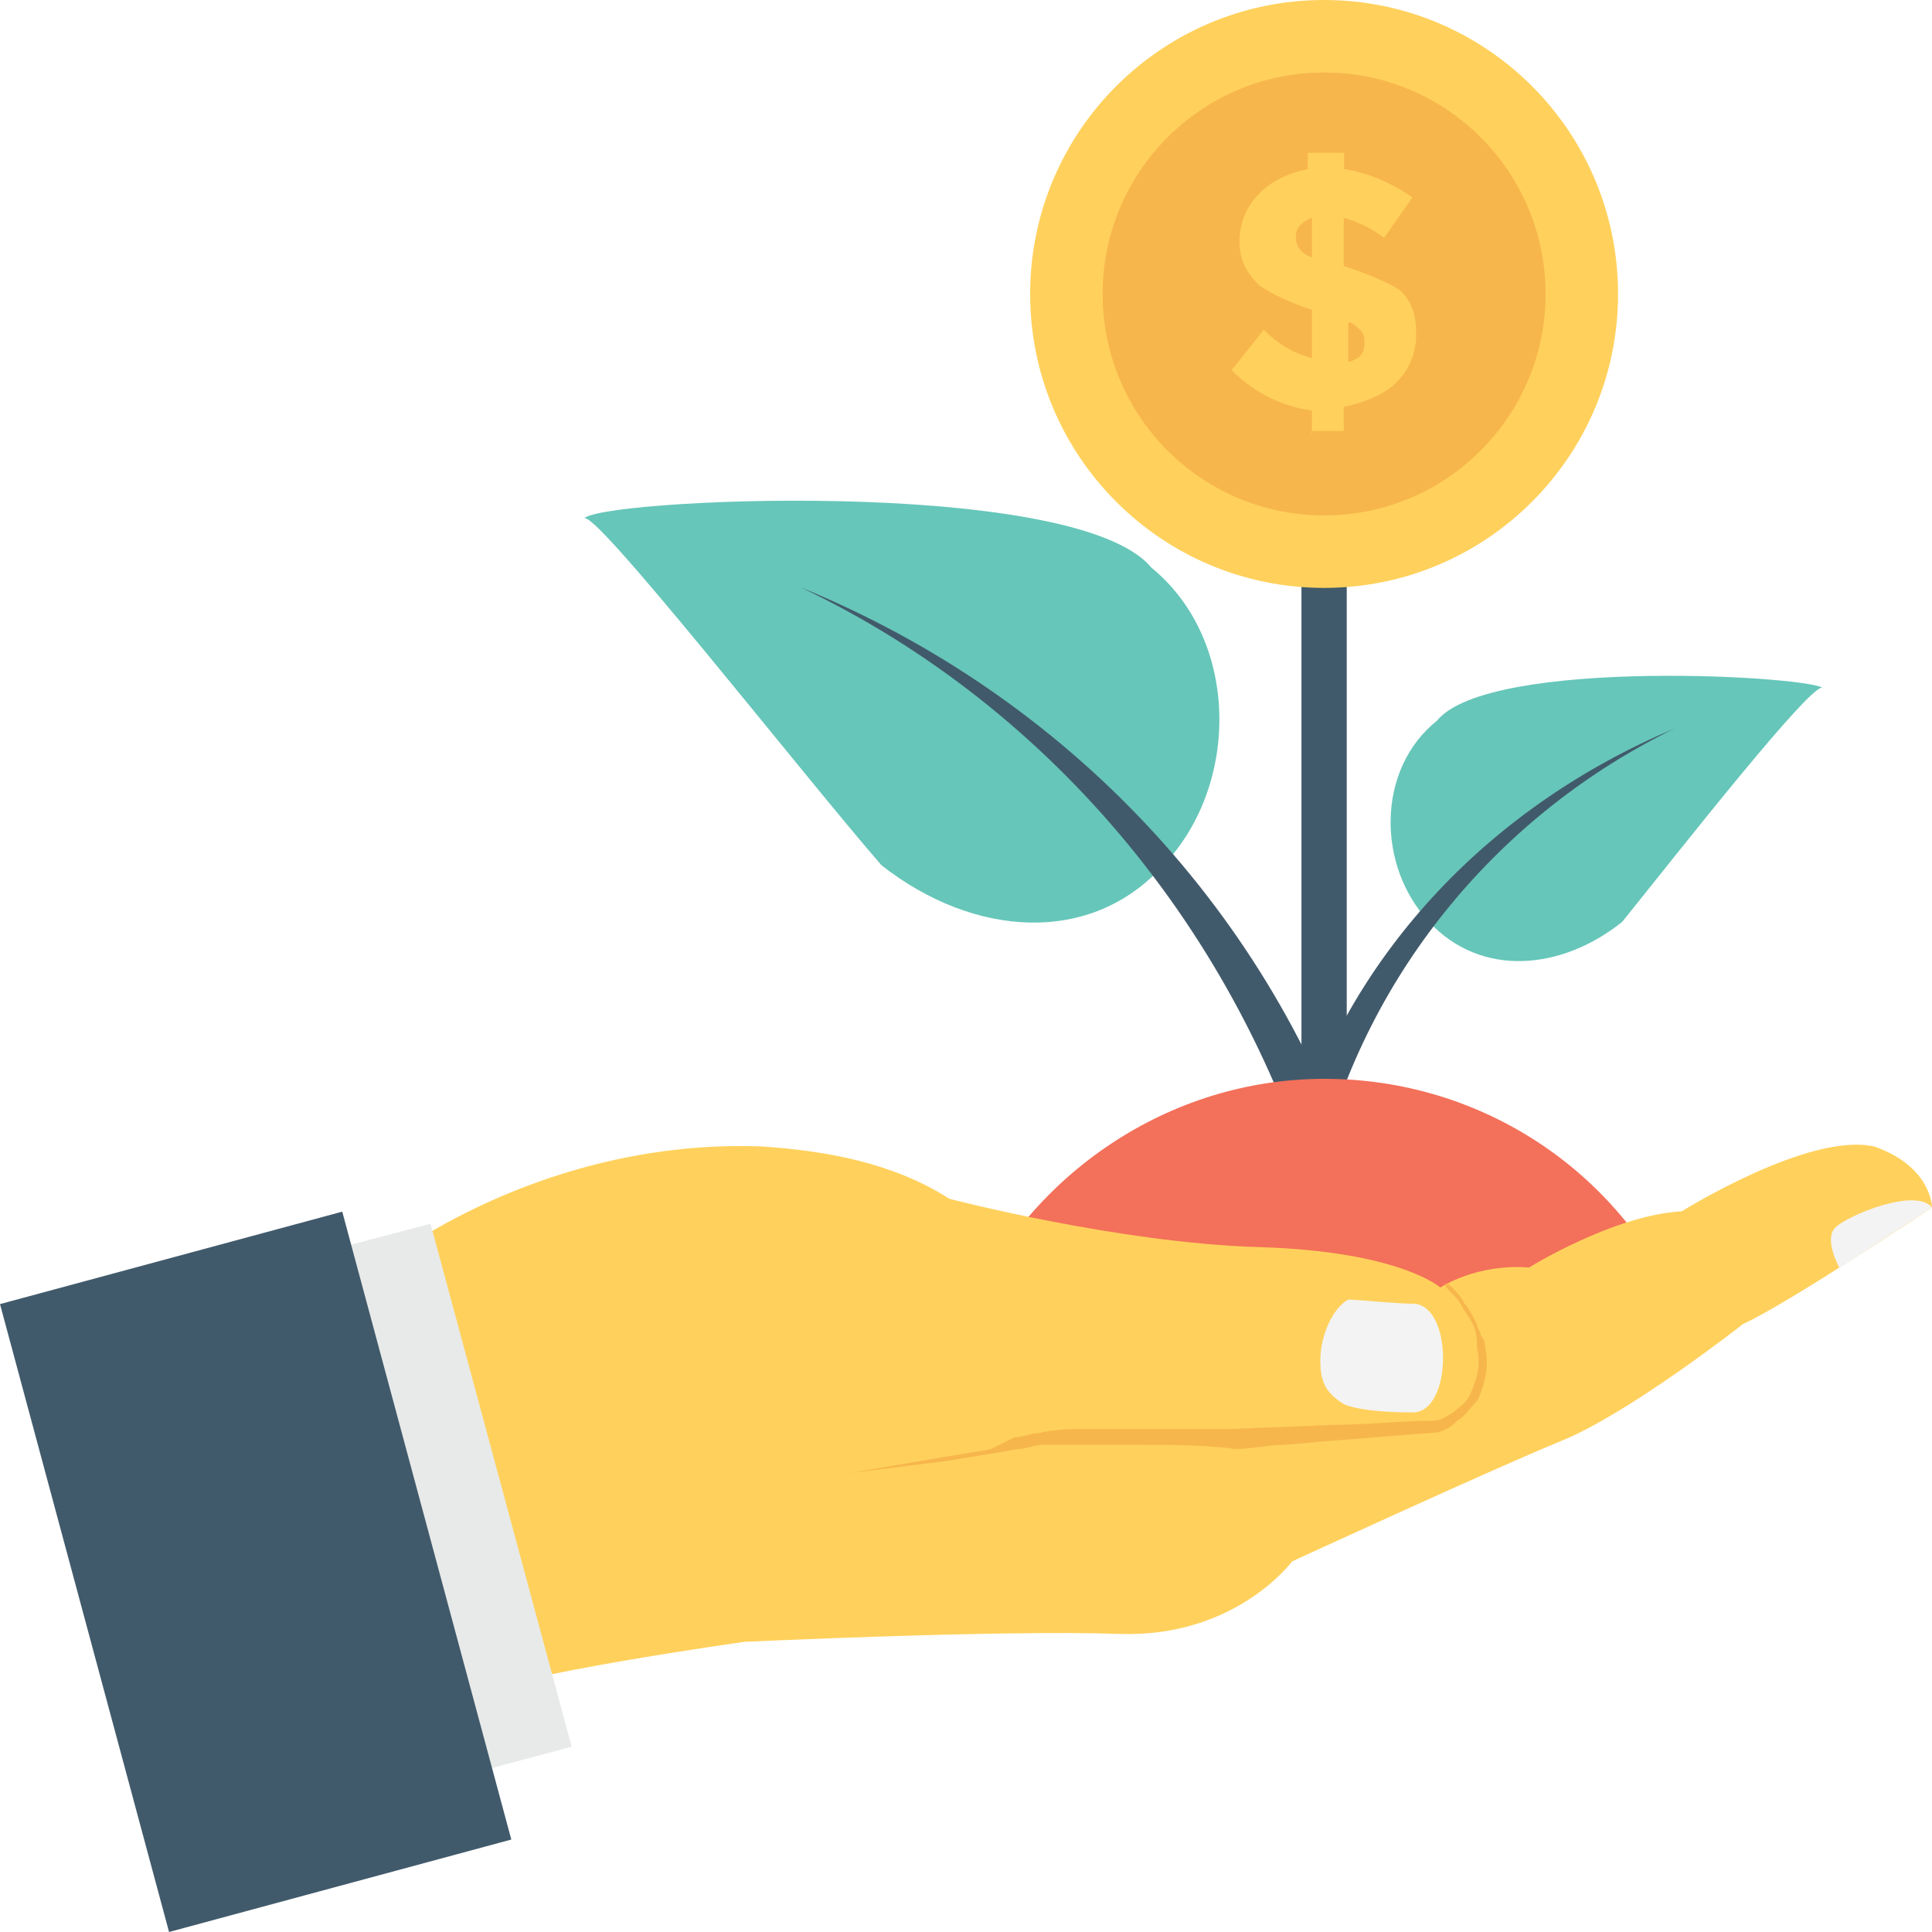
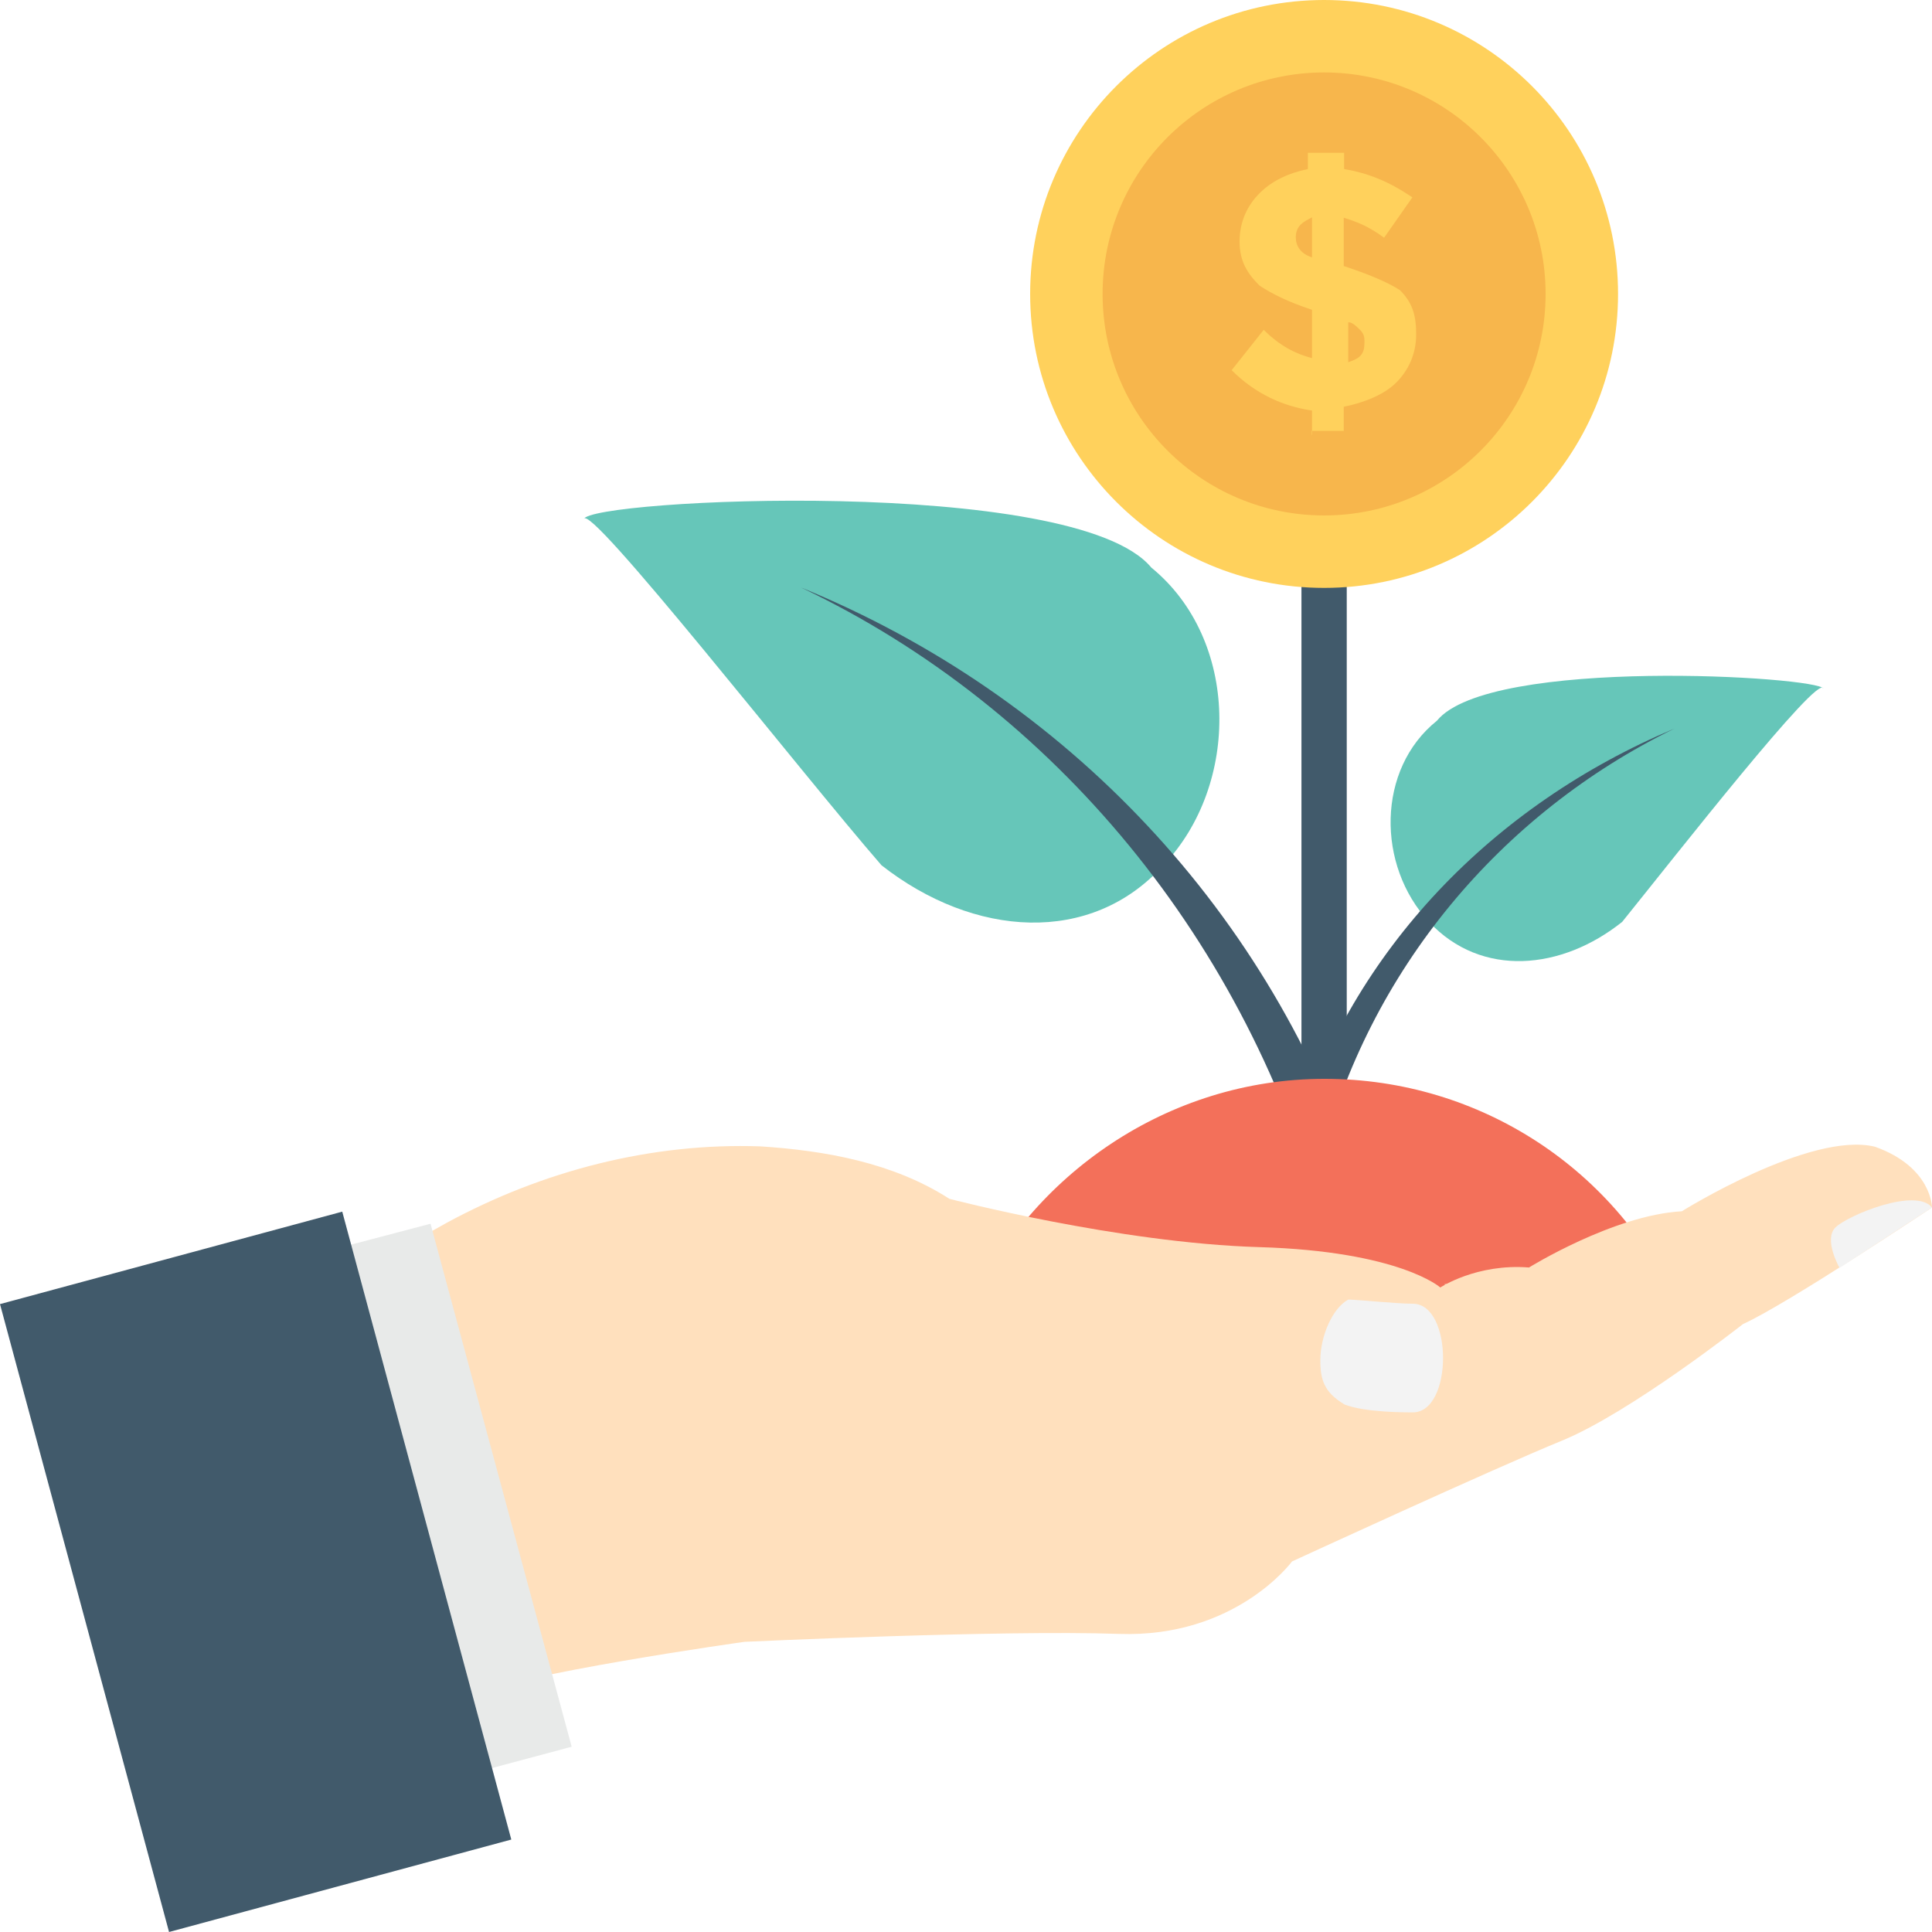
<svg xmlns="http://www.w3.org/2000/svg" version="1.1" id="Layer_1" x="0px" y="0px" viewBox="0 0 512 512" style="enable-background:new 0 0 512 512;" xml:space="preserve">
  <path style="fill:#66C6B9;" d="M233.6,229.3c24.5,19.2,55.5,21.3,74.7,0c20.3-21.3,20.3-59.7-3.2-78.9  c-20.3-24.5-149.3-18.1-150.4-12.8C155.7,132.3,212.3,204.8,233.6,229.3z" />
  <path style="fill:#415A6B;" d="M212.3,155.7c67.2,32,118.4,93.9,138.7,169.6c3.2-3.2,6.4-7.5,9.6-10.7  C337.1,242.1,282.7,184.5,212.3,155.7z" />
  <path style="fill:#66C6B9;" d="M429.9,244.3c-16,12.8-37.3,14.9-51.2,0c-13.9-14.9-13.9-40.5,2.1-53.3  c13.9-17.1,101.3-11.7,102.4-8.5C482.1,178.1,443.7,227.2,429.9,244.3z" />
  <g>
    <path style="fill:#415A6B;" d="M443.7,193.1c-45.9,22.4-81.1,64-93.9,115.2c-2.1-2.1-4.3-5.3-6.4-7.5   C358.4,251.7,395.7,213.3,443.7,193.1z" />
    <rect x="344.9" y="85.3" style="fill:#415A6B;" width="12" height="214.4" />
  </g>
  <path style="fill:#F3705A;" d="M257.1,346.7c16-35.2,52.3-60.8,93.9-60.8s77.9,24.5,93.9,60.8H257.1z" />
-   <path style="fill:#FFD15C;" d="M512,320c0,0-38.4,25.6-50.1,30.9c0,0-29.9,23.5-48,30.9s-71.5,32-71.5,32s-14.9,20.3-45.9,19.2  c-30.9-1.1-99.2,2.1-99.2,2.1s-60.8,8.5-74.7,14.9l-84.3-81.1l80-44.8c25.6-13.9,54.4-21.3,83.2-20.3c17.1,1.1,35.2,4.3,50.1,13.9  c0,0,44.8,11.7,82.1,12.8c37.3,1.1,48,10.7,48,10.7s9.6-6.4,23.5-5.3c0,0,22.4-13.9,40.5-14.9c0,0,34.1-21.3,51.2-17.1  C512,309.3,512,320,512,320z" />
-   <path style="fill:#F7B64C;" d="M225.1,390.4l25.6-3.2l12.8-2.1l6.4-1.1c2.1,0,4.3-1.1,6.4-1.1c4.3,0,8.5,0,12.8,0h12.8  c8.5,0,17.1,0,25.6,1.1l0,0c4.3,0,8.5-1.1,12.8-1.1l12.8-1.1l26.7-2.1l0,0c2.1,0,4.3-1.1,6.4-3.2c2.1-1.1,3.2-3.2,5.3-5.3  c2.1-4.3,3.2-9.6,2.1-13.9c0-1.1,0-2.1-1.1-3.2c0-1.1-1.1-2.1-1.1-3.2c-1.1-2.1-2.1-4.3-3.2-5.3c-1.1-2.1-2.1-3.2-4.3-5.3  c-1.1,0-1.1,0-1.1,0l0,0c1.1,2.1,3.2,3.2,4.3,5.3c1.1,2.1,2.1,3.2,3.2,5.3c1.1,2.1,1.1,4.3,1.1,6.4c1.1,4.3,0,8.5-2.1,12.8  c-1.1,2.1-3.2,3.2-4.3,4.3c-2.1,1.1-3.2,2.1-5.3,2.1c-8.5,0-17.1,1.1-26.7,1.1l-26.7,1.1l0,0c-8.5,0-17.1,0-25.6,0H288  c-4.3,0-8.5,0-12.8,1.1c-2.1,0-4.3,1.1-6.4,1.1l-6.4,3.2l-12.8,2.1L225.1,390.4z" />
+   <path style="fill:#ffe0bd;" d="M512,320c0,0-38.4,25.6-50.1,30.9c0,0-29.9,23.5-48,30.9s-71.5,32-71.5,32s-14.9,20.3-45.9,19.2  c-30.9-1.1-99.2,2.1-99.2,2.1s-60.8,8.5-74.7,14.9l-84.3-81.1l80-44.8c25.6-13.9,54.4-21.3,83.2-20.3c17.1,1.1,35.2,4.3,50.1,13.9  c0,0,44.8,11.7,82.1,12.8c37.3,1.1,48,10.7,48,10.7s9.6-6.4,23.5-5.3c0,0,22.4-13.9,40.5-14.9c0,0,34.1-21.3,51.2-17.1  C512,309.3,512,320,512,320z" />
+   <path style="fill:#ffe0bd;" d="M225.1,390.4l25.6-3.2l12.8-2.1l6.4-1.1c2.1,0,4.3-1.1,6.4-1.1c4.3,0,8.5,0,12.8,0h12.8  c8.5,0,17.1,0,25.6,1.1l0,0c4.3,0,8.5-1.1,12.8-1.1l12.8-1.1l26.7-2.1l0,0c2.1,0,4.3-1.1,6.4-3.2c2.1-1.1,3.2-3.2,5.3-5.3  c2.1-4.3,3.2-9.6,2.1-13.9c0-1.1,0-2.1-1.1-3.2c0-1.1-1.1-2.1-1.1-3.2c-1.1-2.1-2.1-4.3-3.2-5.3c-1.1-2.1-2.1-3.2-4.3-5.3  c-1.1,0-1.1,0-1.1,0l0,0c1.1,2.1,3.2,3.2,4.3,5.3c1.1,2.1,2.1,3.2,3.2,5.3c1.1,2.1,1.1,4.3,1.1,6.4c1.1,4.3,0,8.5-2.1,12.8  c-1.1,2.1-3.2,3.2-4.3,4.3c-2.1,1.1-3.2,2.1-5.3,2.1c-8.5,0-17.1,1.1-26.7,1.1l-26.7,1.1l0,0c-8.5,0-17.1,0-25.6,0H288  c-4.3,0-8.5,0-12.8,1.1c-2.1,0-4.3,1.1-6.4,1.1l-6.4,3.2l-12.8,2.1L225.1,390.4z" />
  <path style="fill:#F3F3F3;" d="M349.9,360.5c0,5.3,1.1,8.5,6.4,11.7c5.3,2.1,16,2.1,18.1,2.1c10.7,0,10.7-28.8,0-28.8  c-4.3,0-14.9-1.1-17.1-1.1C353.1,346.7,349.9,354.1,349.9,360.5z" />
  <polygon style="fill:#E8EAE9;" points="53.3,340.3 91.7,478.9 151.5,462.9 114.1,324.3 " />
  <polygon style="fill:#415A6B;" points="0,345.6 44.8,512 135.5,487.5 90.7,321.1 " />
  <path style="fill:#F3F3F3;" d="M487.5,336c0,0-4.3-7.5-1.1-10.7s21.3-10.7,25.6-5.3" />
  <circle style="fill:#FFD15C;" cx="350.9" cy="77.9" r="77.9" />
  <circle style="fill:#F7B64C;" cx="350.9" cy="77.9" r="58.7" />
  <path style="fill:#FFD15C;" d="M347.7,115.2v-6.4c-7.5-1.1-14.9-4.3-21.3-10.7l8.5-10.7c4.3,4.3,8.5,6.4,12.8,7.5V82.1  c-6.4-2.1-10.7-4.3-13.9-6.4c-3.2-3.2-5.3-6.4-5.3-11.7s2.1-9.6,5.3-12.8c3.2-3.2,7.5-5.3,12.8-6.4v-4.3h9.6v4.3  c6.4,1.1,11.7,3.2,18.1,7.5L366.8,63c-4.3-3.2-7.5-4.3-10.7-5.3v12.8c6.4,2.1,11.7,4.3,14.9,6.4c3.2,3.2,4.3,6.4,4.3,11.7  c0,5.3-2.1,9.6-5.3,12.8c-3.2,3.2-8.5,5.3-13.9,6.4v6.4h-8.5v1H347.7z M347.7,57.6c-2.1,1.1-4.3,2.1-4.3,5.3c0,2.1,1.1,4.3,4.3,5.3  V57.6z M361.6,90.7c0-1.1,0-2.1-1.1-3.2s-2.1-2.1-3.2-2.1V96C360.5,94.9,361.6,93.9,361.6,90.7z" />
  <g>
</g>
  <g>
</g>
  <g>
</g>
  <g>
</g>
  <g>
</g>
  <g>
</g>
  <g>
</g>
  <g>
</g>
  <g>
</g>
  <g>
</g>
  <g>
</g>
  <g>
</g>
  <g>
</g>
  <g>
</g>
  <g>
</g>
</svg>
